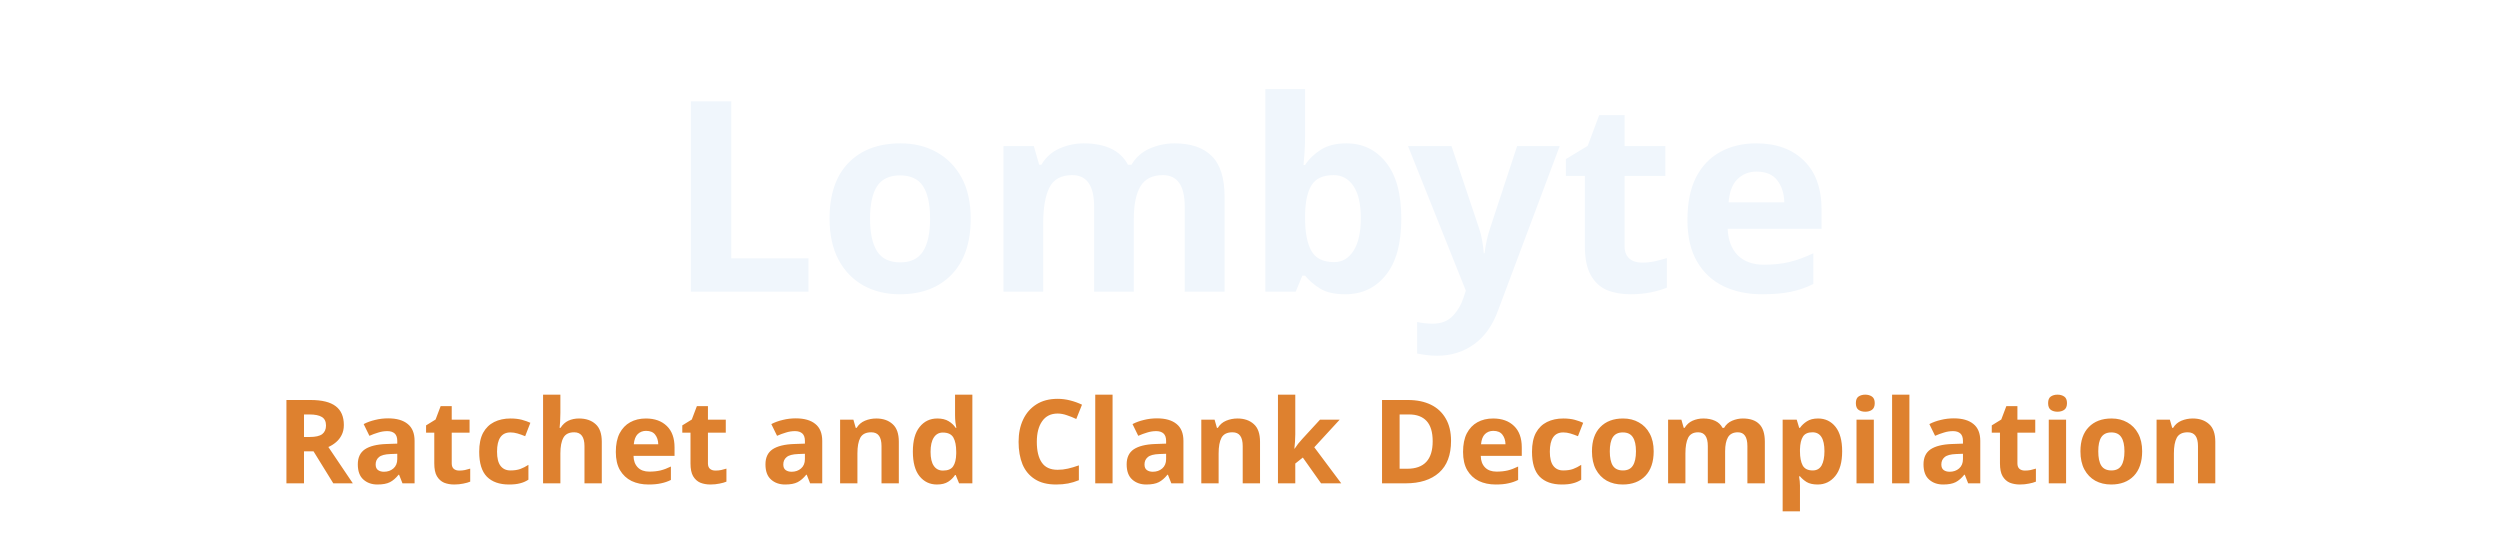
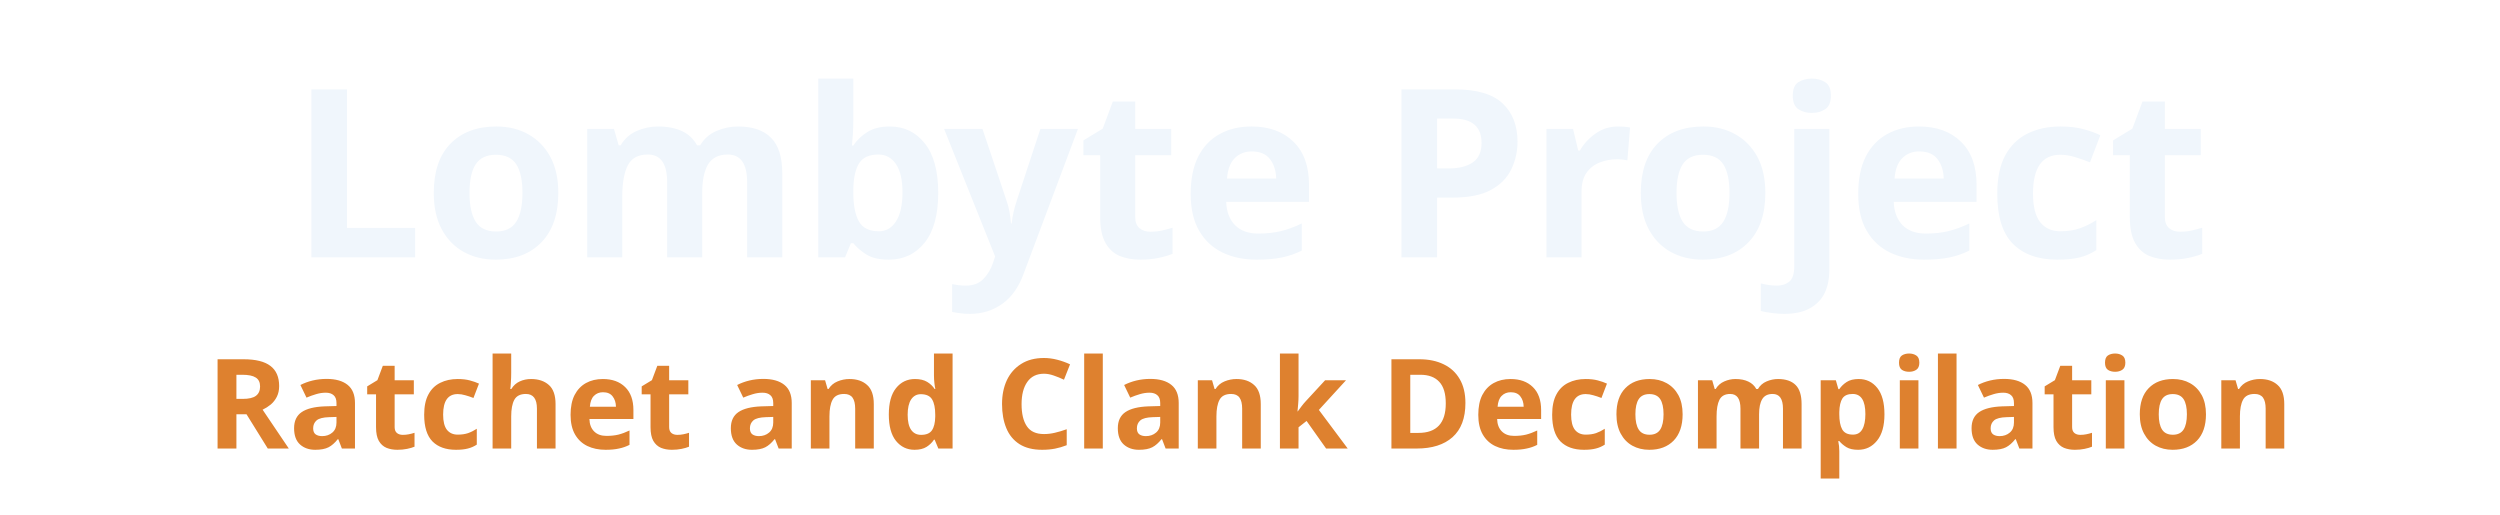
- <svg xmlns="http://www.w3.org/2000/svg" width="300" height="66" viewBox="0 0 300 66">
+ <svg xmlns="http://www.w3.org/2000/svg" width="340" height="70" viewBox="0 0 340 70">
  <g text-anchor="middle" font-family="-apple-system,BlinkMacSystemFont,'Segoe UI','Noto Sans',Helvetica,Arial,sans-serif" font-weight="600">
-     <text x="150" y="35" font-size="32" fill="#f0f6fc">Lombyte</text>
-     <text x="150" y="58" font-size="14" fill="#de812f">Ratchet and Clank Decompilation</text>
+     <text x="170" y="35" font-size="32" fill="#f0f6fc">Lombyte Project</text>
+     <text x="170" y="61" font-size="17" fill="#de812f">Ratchet and Clank Decompilation</text>
  </g>
</svg>
